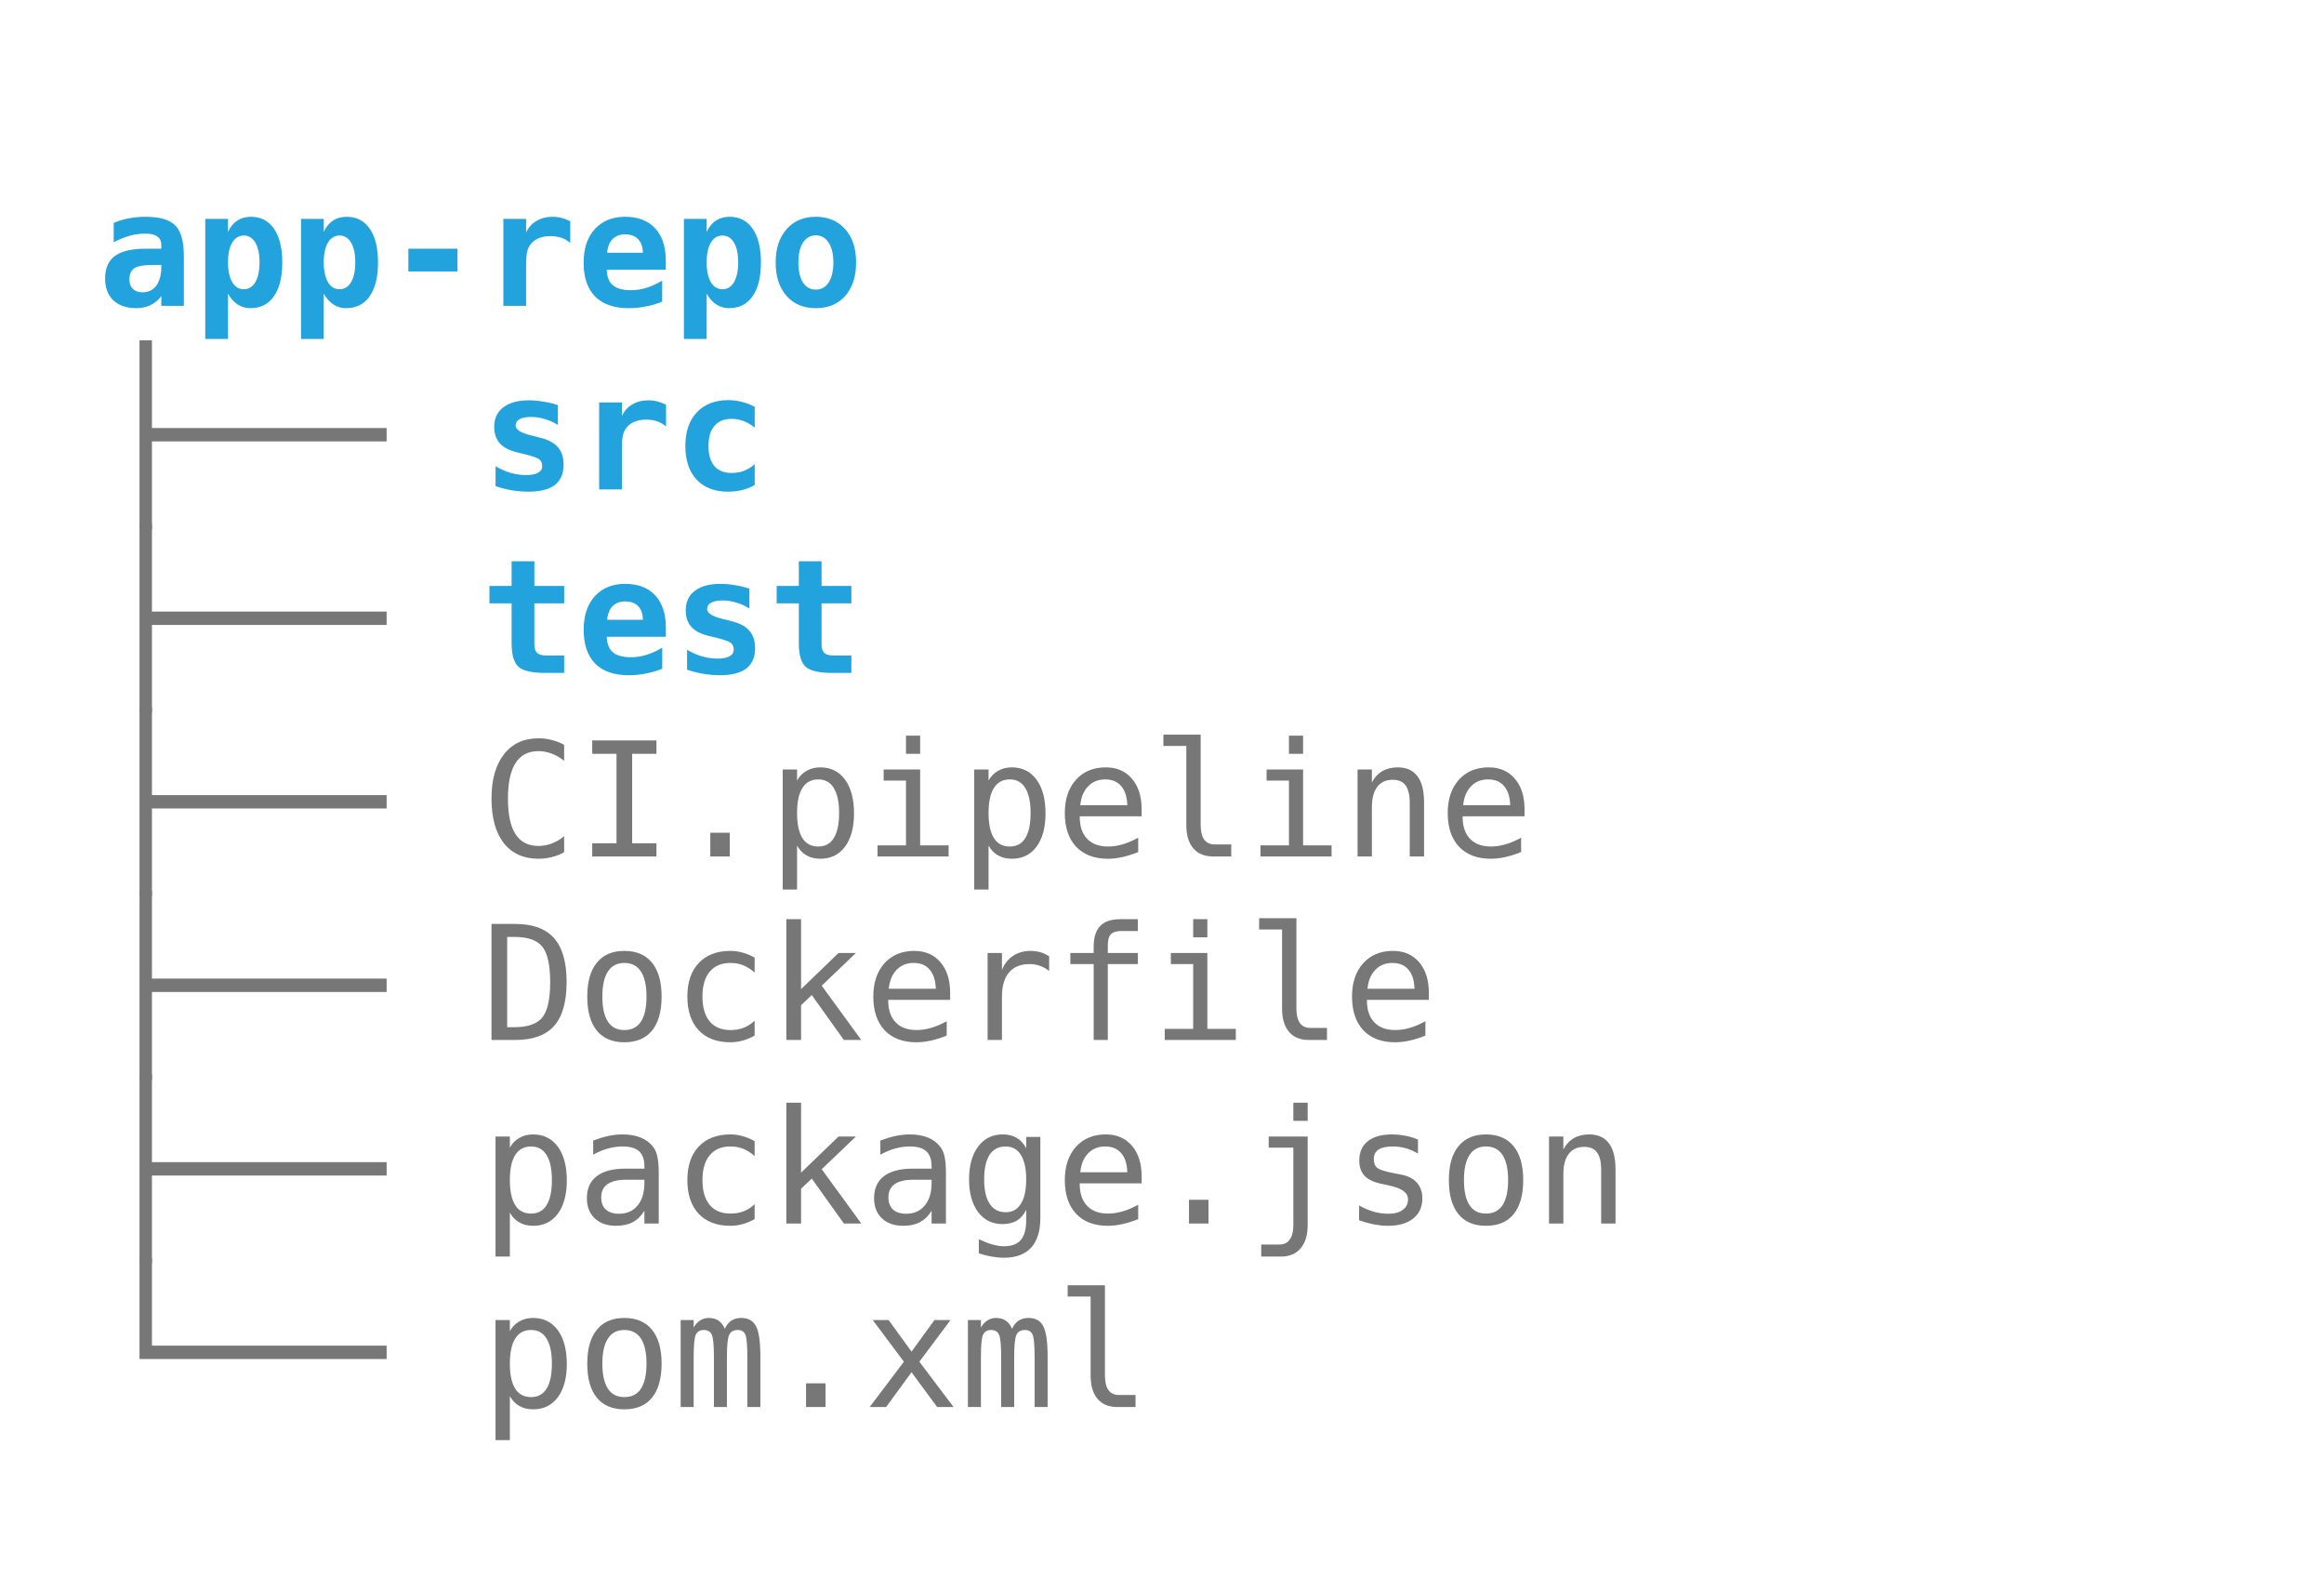
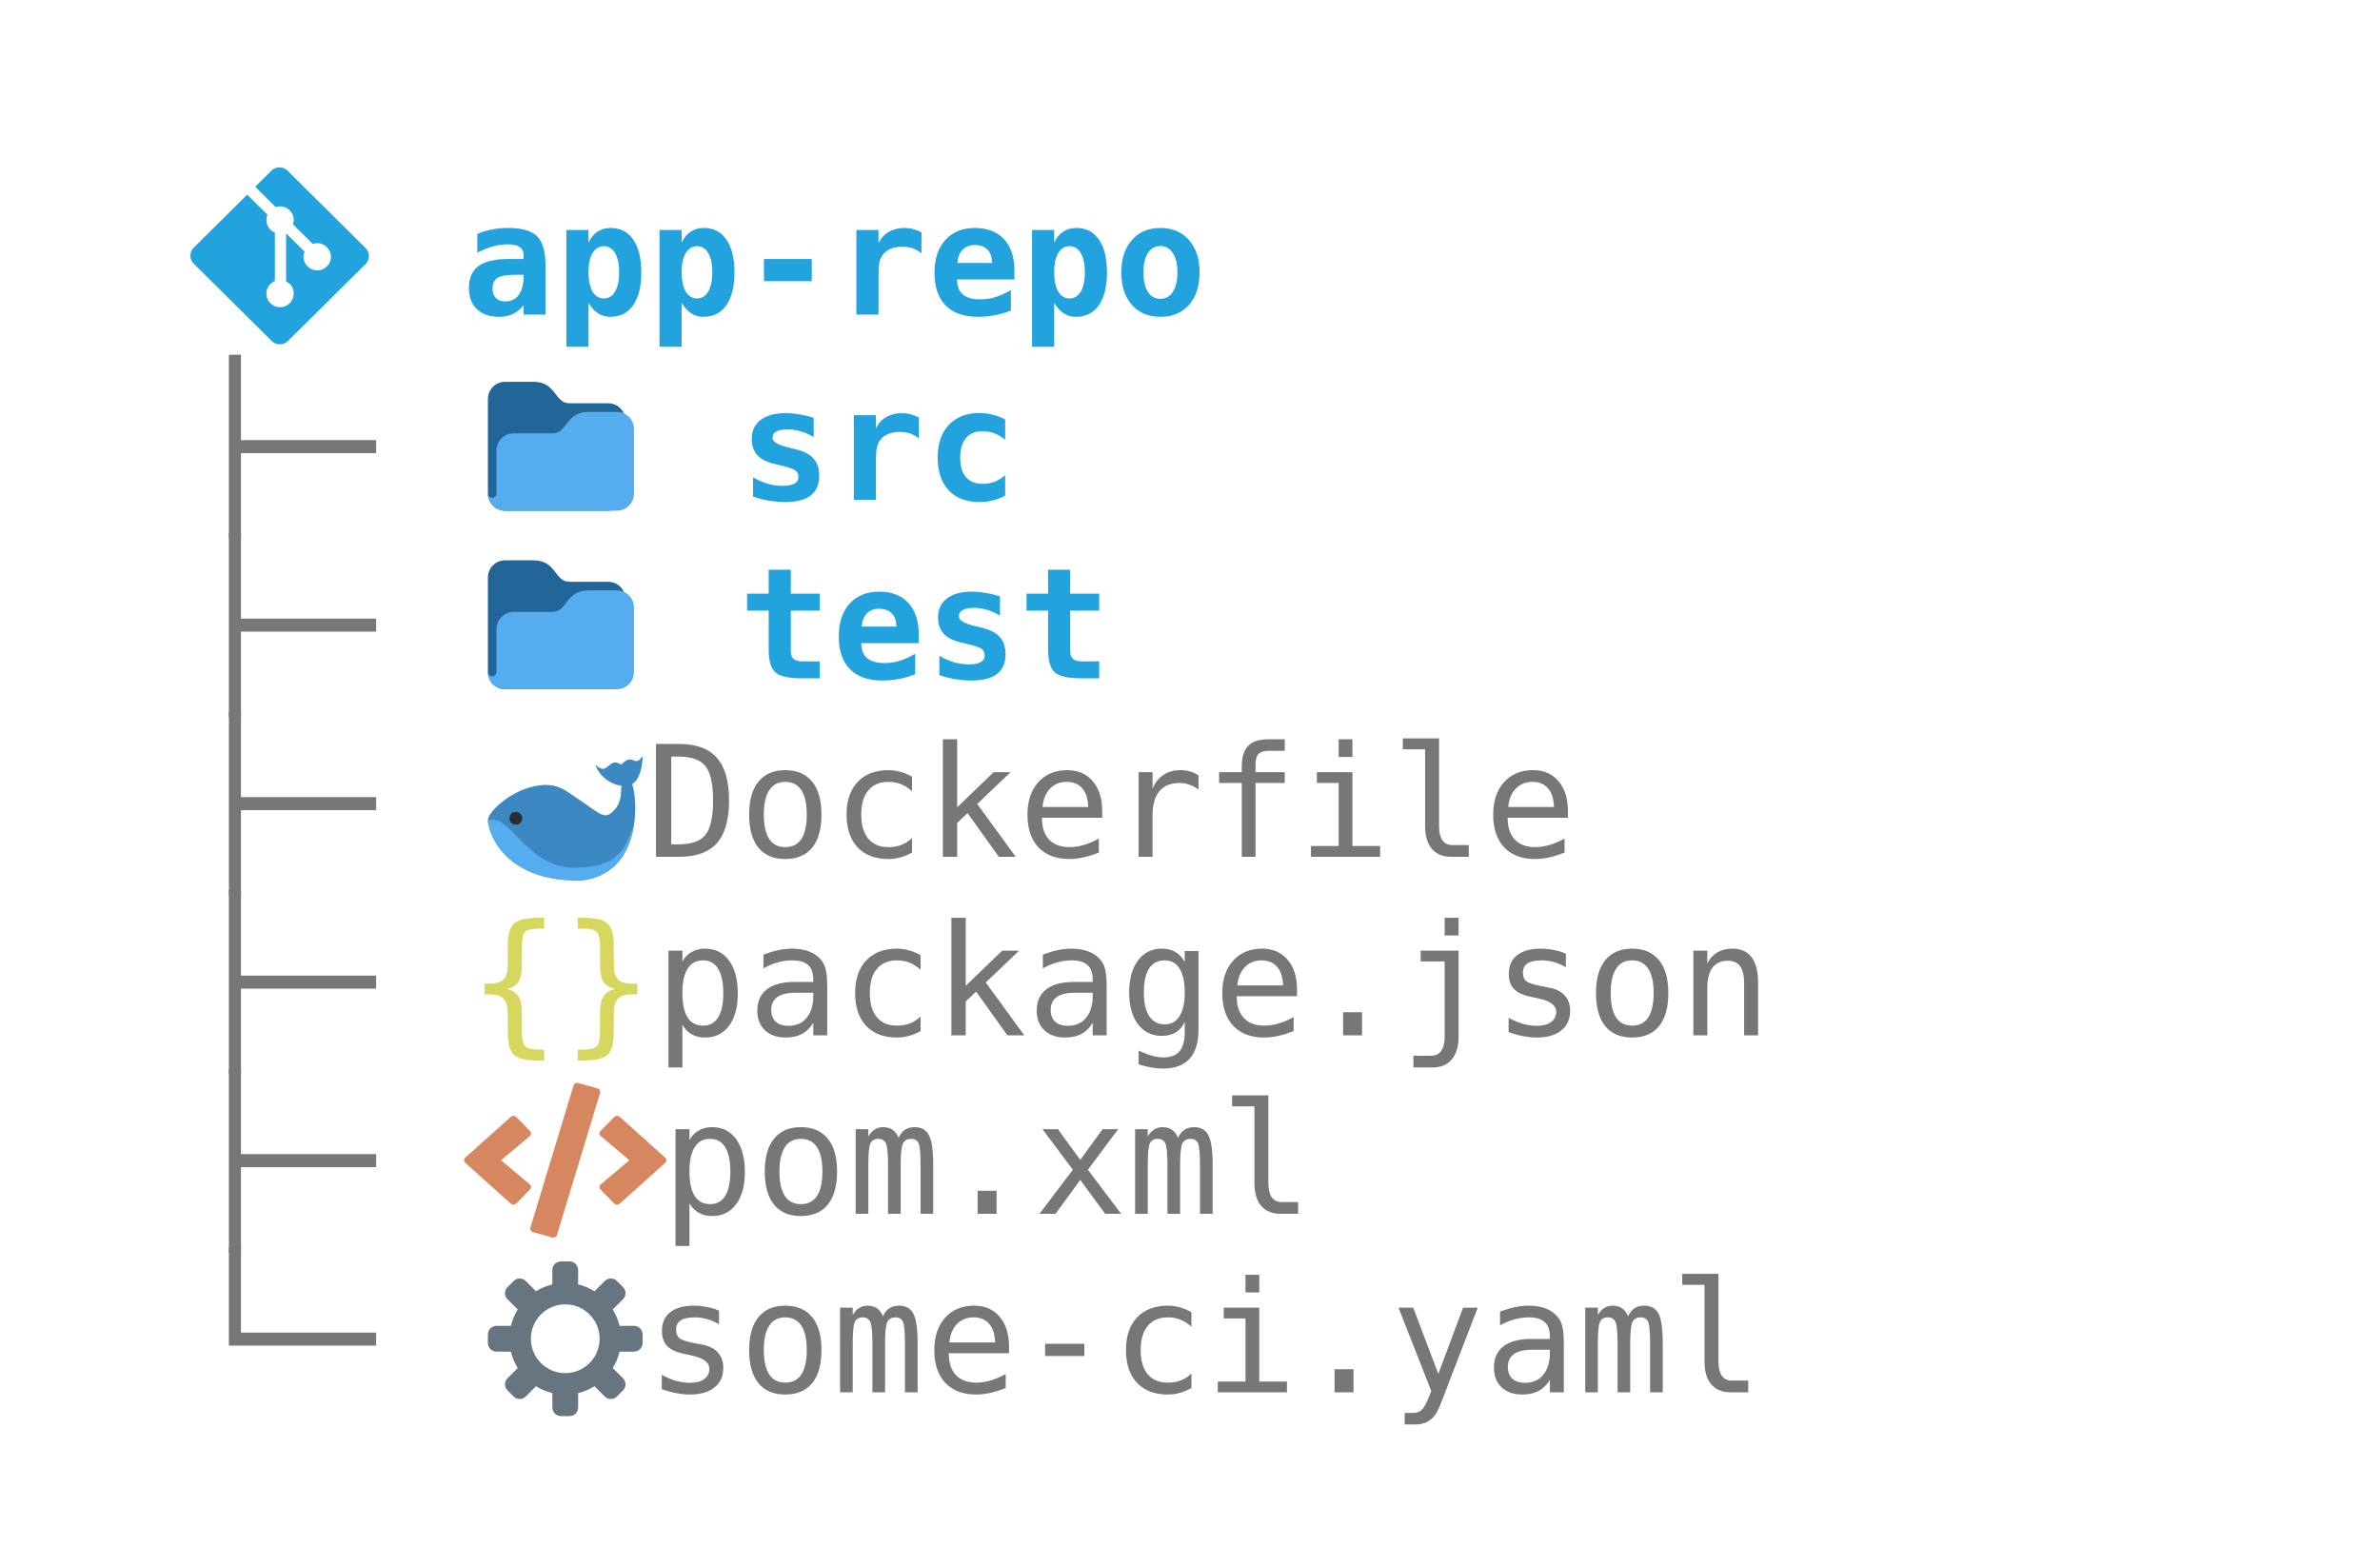
- <svg xmlns="http://www.w3.org/2000/svg" width="190" height="130">
+ <svg xmlns="http://www.w3.org/2000/svg" width="200" height="130">
  <defs>
    <g id="group_0">
-       <text fill="#23A3DD" font-size="13" font-weight="600" font-family="'DejaVu Sans Mono', -apple-system, BlinkMacSystemFont, 'Segoe UI', Roboto, Helvetica, Arial, sans-serif, 'Apple Color Emoji', 'Segoe UI Emoji', 'Segoe UI Symbol'" x="8" y="25">
- 					app-repo
+       <text fill="#777" font-size="13" font-family="'DejaVu Sans Mono', -apple-system, BlinkMacSystemFont, 'Segoe UI', Roboto, Helvetica, Arial, sans-serif, 'Apple Color Emoji', 'Segoe UI Emoji', 'Segoe UI Symbol'" x="8" y="26.438">
+ 				 
			</text>
-       <text fill="#777" font-size="13" font-family="'DejaVu Sans Mono', -apple-system, BlinkMacSystemFont, 'Segoe UI', Roboto, Helvetica, Arial, sans-serif, 'Apple Color Emoji', 'Segoe UI Emoji', 'Segoe UI Symbol'" x="8" y="40">
- 					├── 
+       <path fill="#23A3DD" transform="matrix(0.0334821 0 0 0.0331903 16 13.0033)" d="M439.55 236.05L244 40.45Q243.499 39.949 242.974 39.474Q242.449 38.998 241.901 38.549Q241.353 38.1 240.784 37.678Q240.215 37.257 239.626 36.863Q239.037 36.47 238.43 36.106Q237.822 35.742 237.197 35.408Q236.572 35.075 235.932 34.772Q235.292 34.469 234.637 34.199Q233.983 33.928 233.316 33.689Q232.649 33.451 231.971 33.245Q231.293 33.04 230.606 32.868Q229.919 32.696 229.224 32.557Q228.529 32.419 227.829 32.316Q227.128 32.212 226.423 32.142Q225.718 32.073 225.011 32.038Q224.303 32.003 223.595 32.003Q222.887 32.003 222.179 32.038Q221.472 32.073 220.767 32.142Q220.062 32.212 219.361 32.316Q218.661 32.419 217.966 32.557Q217.271 32.696 216.584 32.868Q215.897 33.04 215.219 33.245Q214.541 33.451 213.874 33.689Q213.207 33.928 212.553 34.199Q211.898 34.469 211.258 34.772Q210.618 35.075 209.993 35.408Q209.368 35.742 208.761 36.106Q208.153 36.47 207.564 36.863Q206.975 37.257 206.406 37.678Q205.837 38.1 205.289 38.549Q204.741 38.998 204.216 39.474Q203.691 39.949 203.19 40.45L162.53 81.08L214.05 132.6C241.11 123.46 266.73 149.37 257.44 176.28L307.1 225.94C341.33 214.14 368.28 256.94 342.57 282.63C316.08 309.12 272.36 279.76 286.57 245.29L240.22 199L240.22 320.85C265.52 333.39 262.48 362.7 249.3 375.85Q248.704 376.446 248.079 377.012Q247.455 377.577 246.803 378.112Q246.152 378.646 245.475 379.148Q244.798 379.65 244.097 380.118Q243.396 380.586 242.673 381.019Q241.951 381.452 241.207 381.849Q240.464 382.246 239.702 382.606Q238.94 382.967 238.162 383.289Q237.383 383.611 236.59 383.895Q235.796 384.179 234.99 384.423Q234.183 384.668 233.366 384.873Q232.549 385.077 231.722 385.242Q230.896 385.406 230.062 385.53Q229.228 385.653 228.39 385.736Q227.551 385.818 226.709 385.86Q225.868 385.901 225.025 385.901Q224.182 385.901 223.341 385.86Q222.499 385.818 221.66 385.736Q220.822 385.653 219.988 385.53Q219.155 385.406 218.328 385.242Q217.502 385.077 216.684 384.873Q215.867 384.668 215.06 384.423Q214.254 384.179 213.46 383.895Q212.667 383.611 211.888 383.289Q211.11 382.967 210.348 382.606Q209.586 382.246 208.843 381.849Q208.1 381.452 207.377 381.019Q206.654 380.586 205.953 380.118Q205.252 379.65 204.575 379.148Q203.898 378.646 203.247 378.112Q202.595 377.577 201.971 377.012Q201.346 376.446 200.75 375.85C183.18 358.25 189.68 328.94 212 319.85L212 196.85C191.2 188.34 187.4 166.11 193.36 151.85L142.57 101L8.45 235.14Q7.949 235.641 7.473 236.166Q6.998 236.691 6.548 237.238Q6.099 237.786 5.677 238.355Q5.255 238.924 4.862 239.513Q4.468 240.102 4.104 240.71Q3.74 241.317 3.406 241.942Q3.072 242.567 2.769 243.207Q2.467 243.848 2.195 244.502Q1.924 245.157 1.686 245.824Q1.447 246.491 1.242 247.168Q1.036 247.846 0.864 248.534Q0.692 249.221 0.554 249.915Q0.415 250.61 0.311 251.311Q0.208 252.012 0.138 252.717Q0.069 253.422 0.034 254.129Q-0.001 254.837 -0.001 255.545Q-0.001 256.253 0.034 256.961Q0.069 257.668 0.138 258.373Q0.208 259.078 0.311 259.779Q0.415 260.48 0.554 261.175Q0.692 261.869 0.864 262.557Q1.036 263.244 1.242 263.922Q1.447 264.599 1.686 265.266Q1.924 265.933 2.195 266.588Q2.467 267.242 2.769 267.883Q3.072 268.523 3.406 269.148Q3.74 269.773 4.104 270.38Q4.468 270.988 4.862 271.577Q5.255 272.166 5.677 272.735Q6.099 273.304 6.548 273.852Q6.998 274.399 7.473 274.924Q7.949 275.449 8.45 275.95L204.06 471.55Q204.561 472.051 205.086 472.526Q205.611 473.001 206.158 473.45Q206.706 473.9 207.275 474.321Q207.844 474.743 208.432 475.136Q209.021 475.53 209.629 475.893Q210.236 476.257 210.861 476.591Q211.486 476.925 212.126 477.227Q212.766 477.53 213.42 477.801Q214.075 478.072 214.741 478.31Q215.408 478.549 216.086 478.754Q216.764 478.96 217.451 479.132Q218.138 479.304 218.832 479.442Q219.527 479.58 220.227 479.684Q220.928 479.788 221.632 479.857Q222.337 479.926 223.045 479.961Q223.752 479.996 224.46 479.996Q225.168 479.996 225.875 479.961Q226.583 479.926 227.288 479.857Q227.992 479.788 228.693 479.684Q229.393 479.58 230.088 479.442Q230.782 479.304 231.469 479.132Q232.156 478.96 232.834 478.754Q233.512 478.549 234.179 478.31Q234.845 478.072 235.5 477.801Q236.154 477.53 236.794 477.227Q237.434 476.925 238.059 476.591Q238.684 476.257 239.291 475.893Q239.899 475.53 240.487 475.136Q241.076 474.743 241.645 474.321Q242.214 473.9 242.762 473.45Q243.309 473.001 243.834 472.526Q244.359 472.051 244.86 471.55L439.55 276.86Q440.051 276.359 440.526 275.834Q441.002 275.309 441.451 274.762Q441.901 274.214 442.323 273.645Q442.745 273.076 443.138 272.487Q443.532 271.898 443.896 271.29Q444.26 270.683 444.594 270.058Q444.928 269.433 445.231 268.793Q445.534 268.152 445.805 267.498Q446.076 266.843 446.314 266.176Q446.553 265.509 446.758 264.832Q446.964 264.154 447.136 263.467Q447.308 262.779 447.446 262.085Q447.585 261.39 447.689 260.689Q447.792 259.988 447.862 259.283Q447.931 258.578 447.966 257.871Q448.001 257.163 448.001 256.455Q448.001 255.747 447.966 255.039Q447.931 254.332 447.862 253.627Q447.792 252.922 447.689 252.221Q447.585 251.52 447.446 250.825Q447.308 250.131 447.136 249.443Q446.964 248.756 446.758 248.078Q446.553 247.401 446.314 246.734Q446.076 246.067 445.805 245.412Q445.534 244.758 445.231 244.117Q444.928 243.477 444.594 242.852Q444.26 242.227 443.896 241.62Q443.532 241.012 443.138 240.423Q442.745 239.834 442.323 239.265Q441.901 238.696 441.451 238.148Q441.002 237.601 440.526 237.076Q440.051 236.551 439.55 236.05L439.55 236.05Z" />
+       <text fill="#777" font-size="13" font-family="'DejaVu Sans Mono', -apple-system, BlinkMacSystemFont, 'Segoe UI', Roboto, Helvetica, Arial, sans-serif, 'Apple Color Emoji', 'Segoe UI Emoji', 'Segoe UI Symbol'" x="30.984" y="26.438">
+ 				 
			</text>
-       <text fill="#23A3DD" font-size="13" font-weight="600" font-family="'DejaVu Sans Mono', -apple-system, BlinkMacSystemFont, 'Segoe UI', Roboto, Helvetica, Arial, sans-serif, 'Apple Color Emoji', 'Segoe UI Emoji', 'Segoe UI Symbol'" x="39.312" y="40">
- 					src
+       <text fill="#23A3DD" font-size="13" font-weight="600" font-family="'DejaVu Sans Mono', -apple-system, BlinkMacSystemFont, 'Segoe UI', Roboto, Helvetica, Arial, sans-serif, 'Apple Color Emoji', 'Segoe UI Emoji', 'Segoe UI Symbol'" x="38.812" y="26.438">
+ 				app-repo
			</text>
-       <text fill="#777" font-size="13" font-family="'DejaVu Sans Mono', -apple-system, BlinkMacSystemFont, 'Segoe UI', Roboto, Helvetica, Arial, sans-serif, 'Apple Color Emoji', 'Segoe UI Emoji', 'Segoe UI Symbol'" x="8" y="55">
- 					├── 
+       <text fill="#777" font-size="13" font-family="'DejaVu Sans Mono', -apple-system, BlinkMacSystemFont, 'Segoe UI', Roboto, Helvetica, Arial, sans-serif, 'Apple Color Emoji', 'Segoe UI Emoji', 'Segoe UI Symbol'" x="8" y="42">
+ 				 
			</text>
-       <text fill="#23A3DD" font-size="13" font-weight="600" font-family="'DejaVu Sans Mono', -apple-system, BlinkMacSystemFont, 'Segoe UI', Roboto, Helvetica, Arial, sans-serif, 'Apple Color Emoji', 'Segoe UI Emoji', 'Segoe UI Symbol'" x="39.312" y="55">
- 					test
+       <text fill="#777" font-size="13" font-family="'DejaVu Sans Mono', -apple-system, BlinkMacSystemFont, 'Segoe UI', Roboto, Helvetica, Arial, sans-serif, 'Apple Color Emoji', 'Segoe UI Emoji', 'Segoe UI Symbol'" x="15.828" y="42">
+ 				├─ 
			</text>
-       <text fill="#777" font-size="13" font-family="'DejaVu Sans Mono', -apple-system, BlinkMacSystemFont, 'Segoe UI', Roboto, Helvetica, Arial, sans-serif, 'Apple Color Emoji', 'Segoe UI Emoji', 'Segoe UI Symbol'" x="8" y="70">
- 					├── CI.pipeline
+       <clipPath id="cl_3">
+         <rect x="41" y="31" width="13" height="13" />
+       </clipPath>
+       <clipPath id="cl_4" clip-path="url(#cl_3)">
+         <rect x="41" y="31" width="13" height="13" />
+       </clipPath>
+       <g clip-path="url(#cl_4)">
+         <path fill="#269" transform="matrix(0.361111 0 0 0.361111 41 31)" d="M0 29C0 31.209 1.791 33 4 33L28 33C30.209 33 32 31.209 32 29L32 12C32 9.791 30.209 8 28 8L19 8C15.438 8 16 3 10.562 3L4 3C1.791 3 0 4.791 0 7L0 29Z" />
+       </g>
+       <g clip-path="url(#cl_4)">
+         <path fill="#55ACEE" transform="matrix(0.361111 0 0 0.361111 41 31)" d="M30 10L23.438 10C18 10 18.562 15 15 15L6 15C3.791 15 2 16.791 2 19L2 29C2 29.553 1.552 30 1 30C0.448 30 0 29.553 0 29C0 31.209 1.791 33 4 33L30 33C32.209 33 34 31.209 34 29L34 14C34 11.791 32.209 10 30 10Z" />
+       </g>
+       <text fill="#777" font-size="13" font-family="'DejaVu Sans Mono', -apple-system, BlinkMacSystemFont, 'Segoe UI', Roboto, Helvetica, Arial, sans-serif, 'Apple Color Emoji', 'Segoe UI Emoji', 'Segoe UI Symbol'" x="54.25" y="42">
+ 				 
			</text>
-       <text fill="#777" font-size="13" font-family="'DejaVu Sans Mono', -apple-system, BlinkMacSystemFont, 'Segoe UI', Roboto, Helvetica, Arial, sans-serif, 'Apple Color Emoji', 'Segoe UI Emoji', 'Segoe UI Symbol'" x="8" y="85">
- 					├── Dockerfile
+       <text fill="#23A3DD" font-size="13" font-weight="600" font-family="'DejaVu Sans Mono', -apple-system, BlinkMacSystemFont, 'Segoe UI', Roboto, Helvetica, Arial, sans-serif, 'Apple Color Emoji', 'Segoe UI Emoji', 'Segoe UI Symbol'" x="62.078" y="42">
+ 				src
			</text>
-       <text fill="#777" font-size="13" font-family="'DejaVu Sans Mono', -apple-system, BlinkMacSystemFont, 'Segoe UI', Roboto, Helvetica, Arial, sans-serif, 'Apple Color Emoji', 'Segoe UI Emoji', 'Segoe UI Symbol'" x="8" y="100">
- 					├── package.json
+       <text fill="#777" font-size="13" font-family="'DejaVu Sans Mono', -apple-system, BlinkMacSystemFont, 'Segoe UI', Roboto, Helvetica, Arial, sans-serif, 'Apple Color Emoji', 'Segoe UI Emoji', 'Segoe UI Symbol'" x="8" y="57">
+ 				 
			</text>
-       <text fill="#777" font-size="13" font-family="'DejaVu Sans Mono', -apple-system, BlinkMacSystemFont, 'Segoe UI', Roboto, Helvetica, Arial, sans-serif, 'Apple Color Emoji', 'Segoe UI Emoji', 'Segoe UI Symbol'" x="8" y="115">
- 					└── pom.xml
+       <text fill="#777" font-size="13" font-family="'DejaVu Sans Mono', -apple-system, BlinkMacSystemFont, 'Segoe UI', Roboto, Helvetica, Arial, sans-serif, 'Apple Color Emoji', 'Segoe UI Emoji', 'Segoe UI Symbol'" x="15.828" y="57">
+ 				├─ 
+ 			</text>
+       <clipPath id="cl_5">
+         <rect x="41" y="46" width="13" height="13" />
+       </clipPath>
+       <clipPath id="cl_6" clip-path="url(#cl_5)">
+         <rect x="41" y="46" width="13" height="13" />
+       </clipPath>
+       <g clip-path="url(#cl_6)">
+         <path fill="#269" transform="matrix(0.361111 0 0 0.361111 41 46)" d="M0 29C0 31.209 1.791 33 4 33L28 33C30.209 33 32 31.209 32 29L32 12C32 9.791 30.209 8 28 8L19 8C15.438 8 16 3 10.562 3L4 3C1.791 3 0 4.791 0 7L0 29Z" />
+       </g>
+       <g clip-path="url(#cl_6)">
+         <path fill="#55ACEE" transform="matrix(0.361111 0 0 0.361111 41 46)" d="M30 10L23.438 10C18 10 18.562 15 15 15L6 15C3.791 15 2 16.791 2 19L2 29C2 29.553 1.552 30 1 30C0.448 30 0 29.553 0 29C0 31.209 1.791 33 4 33L30 33C32.209 33 34 31.209 34 29L34 14C34 11.791 32.209 10 30 10Z" />
+       </g>
+       <text fill="#777" font-size="13" font-family="'DejaVu Sans Mono', -apple-system, BlinkMacSystemFont, 'Segoe UI', Roboto, Helvetica, Arial, sans-serif, 'Apple Color Emoji', 'Segoe UI Emoji', 'Segoe UI Symbol'" x="54.25" y="57">
+ 				 
+ 			</text>
+       <text fill="#23A3DD" font-size="13" font-weight="600" font-family="'DejaVu Sans Mono', -apple-system, BlinkMacSystemFont, 'Segoe UI', Roboto, Helvetica, Arial, sans-serif, 'Apple Color Emoji', 'Segoe UI Emoji', 'Segoe UI Symbol'" x="62.078" y="57">
+ 				test
+ 			</text>
+       <text fill="#777" font-size="13" font-family="'DejaVu Sans Mono', -apple-system, BlinkMacSystemFont, 'Segoe UI', Roboto, Helvetica, Arial, sans-serif, 'Apple Color Emoji', 'Segoe UI Emoji', 'Segoe UI Symbol'" x="8" y="72">
+ 				 
+ 			</text>
+       <text fill="#777" font-size="13" font-family="'DejaVu Sans Mono', -apple-system, BlinkMacSystemFont, 'Segoe UI', Roboto, Helvetica, Arial, sans-serif, 'Apple Color Emoji', 'Segoe UI Emoji', 'Segoe UI Symbol'" x="15.828" y="72">
+ 				├─ 
+ 			</text>
+       <clipPath id="cl_7">
+         <rect x="41" y="61" width="13" height="13" />
+       </clipPath>
+       <clipPath id="cl_8" clip-path="url(#cl_7)">
+         <rect x="41" y="61" width="13" height="13" />
+       </clipPath>
+       <g clip-path="url(#cl_8)">
+         <path fill="#3B88C3" transform="matrix(0.361111 0 0 0.361111 41 61)" d="M36 7.001C34 10.001 34 6.001 31 9.001C28 7.001 28 12.001 25 9.001C25.899 11.7 28.419 13.575 31.1 13.927C30.823 15.716 31.302 17.873 29 20C26.992 21.857 25.977 20.312 21 17.001C18 15.005 16 13.001 11 14.001C5.117 15.178 0 20 0 22C0 24 3 35.969 21 35.969C23 35.969 26.243 35.305 29 33C34.955 28.022 34.882 17.651 33.58 13.544C35.36 12.417 36 9.394 36 7.001Z" />
+       </g>
+       <g clip-path="url(#cl_8)">
+         <path fill="#55ACEE" transform="matrix(0.361111 0 0 0.361111 41 61)" d="M30.214 31.812C30.363 31.647 30.503 31.474 30.643 31.301C32.522 28.95 33.545 25.952 33.998 23.011C31.999 28.008 30.992 33 20 33C9 33 5 20 0 22C0 24 3 35.969 21 35.969C23 35.969 26.243 35.305 29 33C29.318 32.734 29.612 32.446 29.899 32.151C30.006 32.04 30.111 31.928 30.214 31.812Z" />
+       </g>
+       <g clip-path="url(#cl_8)">
+         <ellipse fill="#292F33" transform="matrix(0.361111 0 0 0.361111 41 61)" cx="6.5" cy="21.5" rx="1.5" ry="1.5" />
+       </g>
+       <text fill="#777" font-size="13" font-family="'DejaVu Sans Mono', -apple-system, BlinkMacSystemFont, 'Segoe UI', Roboto, Helvetica, Arial, sans-serif, 'Apple Color Emoji', 'Segoe UI Emoji', 'Segoe UI Symbol'" x="54.25" y="72">
+ 				 Dockerfile
+ 			</text>
+       <text fill="#777" font-size="13" font-family="'DejaVu Sans Mono', -apple-system, BlinkMacSystemFont, 'Segoe UI', Roboto, Helvetica, Arial, sans-serif, 'Apple Color Emoji', 'Segoe UI Emoji', 'Segoe UI Symbol'" x="8" y="87">
+ 				 
+ 			</text>
+       <text fill="#777" font-size="13" font-family="'DejaVu Sans Mono', -apple-system, BlinkMacSystemFont, 'Segoe UI', Roboto, Helvetica, Arial, sans-serif, 'Apple Color Emoji', 'Segoe UI Emoji', 'Segoe UI Symbol'" x="15.828" y="87">
+ 				├─ 
+ 			</text>
+       <text fill="#D7D75F" font-size="13" font-family="'DejaVu Sans Mono', -apple-system, BlinkMacSystemFont, 'Segoe UI', Roboto, Helvetica, Arial, sans-serif, 'Apple Color Emoji', 'Segoe UI Emoji', 'Segoe UI Symbol'" x="39.312" y="87">
+ 				{}
+ 			</text>
+       <text fill="#777" font-size="13" font-family="'DejaVu Sans Mono', -apple-system, BlinkMacSystemFont, 'Segoe UI', Roboto, Helvetica, Arial, sans-serif, 'Apple Color Emoji', 'Segoe UI Emoji', 'Segoe UI Symbol'" x="54.969" y="87">
+ 				 package.json
+ 			</text>
+       <text fill="#777" font-size="13" font-family="'DejaVu Sans Mono', -apple-system, BlinkMacSystemFont, 'Segoe UI', Roboto, Helvetica, Arial, sans-serif, 'Apple Color Emoji', 'Segoe UI Emoji', 'Segoe UI Symbol'" x="8" y="102">
+ 				 
+ 			</text>
+       <text fill="#777" font-size="13" font-family="'DejaVu Sans Mono', -apple-system, BlinkMacSystemFont, 'Segoe UI', Roboto, Helvetica, Arial, sans-serif, 'Apple Color Emoji', 'Segoe UI Emoji', 'Segoe UI Symbol'" x="15.828" y="102">
+ 				├─ 
+ 			</text>
+       <path fill="#D7875F" transform="matrix(0.0265625 0 0 0.0253906 39 91)" d="M278.9 511.5L217.9 493.8C211.5 492 207.9 485.3 209.7 478.9L346.2 8.7C348 2.3 354.7 -1.3 361.1 0.5L422.1 18.2C428.5 20 432.1 26.7 430.3 33.1L293.8 503.3C291.9 509.7 285.3 513.4 278.9 511.5ZM164.9 399.3L208.4 352.9C213 348 212.7 340.2 207.6 335.7L117 256L207.6 176.3C212.7 171.8 213.1 164 208.4 159.1L164.9 112.7C160.4 107.9 152.8 107.6 147.9 112.2L3.8 247.2C-1.3 251.9 -1.3 260 3.8 264.7L147.9 399.8C152.8 404.4 160.4 404.2 164.9 399.3L164.9 399.3ZM492.1 399.9L636.2 264.8C641.3 260.1 641.3 252 636.2 247.3L492.1 112.1C487.3 107.6 479.7 107.8 475.1 112.6L431.6 159C427 163.9 427.3 171.7 432.4 176.2L523 256L432.4 335.7C427.3 340.2 426.9 348 431.6 352.9L475.1 399.3C479.6 404.2 487.2 404.4 492.1 399.9L492.1 399.9Z" />
+       <text fill="#777" font-size="13" font-family="'DejaVu Sans Mono', -apple-system, BlinkMacSystemFont, 'Segoe UI', Roboto, Helvetica, Arial, sans-serif, 'Apple Color Emoji', 'Segoe UI Emoji', 'Segoe UI Symbol'" x="55.562" y="102">
+ 				 pom.xml
+ 			</text>
+       <text fill="#777" font-size="13" font-family="'DejaVu Sans Mono', -apple-system, BlinkMacSystemFont, 'Segoe UI', Roboto, Helvetica, Arial, sans-serif, 'Apple Color Emoji', 'Segoe UI Emoji', 'Segoe UI Symbol'" x="8" y="117">
+ 				 
+ 			</text>
+       <text fill="#777" font-size="13" font-family="'DejaVu Sans Mono', -apple-system, BlinkMacSystemFont, 'Segoe UI', Roboto, Helvetica, Arial, sans-serif, 'Apple Color Emoji', 'Segoe UI Emoji', 'Segoe UI Symbol'" x="15.828" y="117">
+ 				└─ 
+ 			</text>
+       <clipPath id="cl_9">
+         <rect x="41" y="106" width="13" height="13" />
+       </clipPath>
+       <clipPath id="cl_a" clip-path="url(#cl_9)">
+         <rect x="41" y="106" width="13" height="13" />
+       </clipPath>
+       <g clip-path="url(#cl_a)">
+         <path fill="#66757F" transform="matrix(0.361111 0 0 0.361111 41 106)" d="M34 15L30.638 15C30.314 13.631 29.774 12.349 29.056 11.186L31.435 8.807C32.216 8.026 32.216 6.759 31.435 5.978L30.021 4.564C29.24 3.783 27.974 3.783 27.193 4.564L24.814 6.943C23.65 6.225 22.369 5.686 21 5.362L21 2C21 0.896 20.104 0 19 0L17 0C15.896 0 15 0.896 15 2L15 5.362C13.631 5.686 12.349 6.226 11.186 6.944L8.808 4.565C8.027 3.784 6.76 3.784 5.98 4.565L4.565 5.979C3.784 6.76 3.784 8.027 4.564 8.808L6.943 11.187C6.225 12.35 5.686 13.632 5.362 15L2 15C0.896 15 0 15.896 0 17L0 19C0 20.104 0.896 21 2 21L5.362 21C5.686 22.368 6.226 23.65 6.944 24.813L4.565 27.192C3.785 27.972 3.785 29.24 4.566 30.021L5.98 31.435C6.76 32.215 8.027 32.215 8.808 31.435L11.187 29.056C12.35 29.775 13.632 30.314 15.001 30.638L15.001 34C15.001 35.104 15.897 36 17.001 36L19.001 36C20.105 36 21.001 35.104 21.001 34L21.001 30.638C22.369 30.314 23.651 29.774 24.814 29.056L27.193 31.435C27.974 32.216 29.24 32.216 30.021 31.435L31.435 30.021C32.216 29.24 32.216 27.973 31.435 27.192L29.056 24.813C29.775 23.65 30.314 22.368 30.638 20.999L34 20.999C35.104 20.999 36 20.103 36 18.999L36 16.999C36 15.896 35.104 15 34 15ZM18 26C13.582 26 10 22.418 10 18C10 13.582 13.582 10 18 10C22.418 10 26 13.582 26 18C26 22.418 22.418 26 18 26Z" />
+       </g>
+       <text fill="#777" font-size="13" font-family="'DejaVu Sans Mono', -apple-system, BlinkMacSystemFont, 'Segoe UI', Roboto, Helvetica, Arial, sans-serif, 'Apple Color Emoji', 'Segoe UI Emoji', 'Segoe UI Symbol'" x="54.25" y="117">
+ 				 some-ci.yaml
			</text>
    </g>
  </defs>
  <use href="#group_0" />
</svg>
